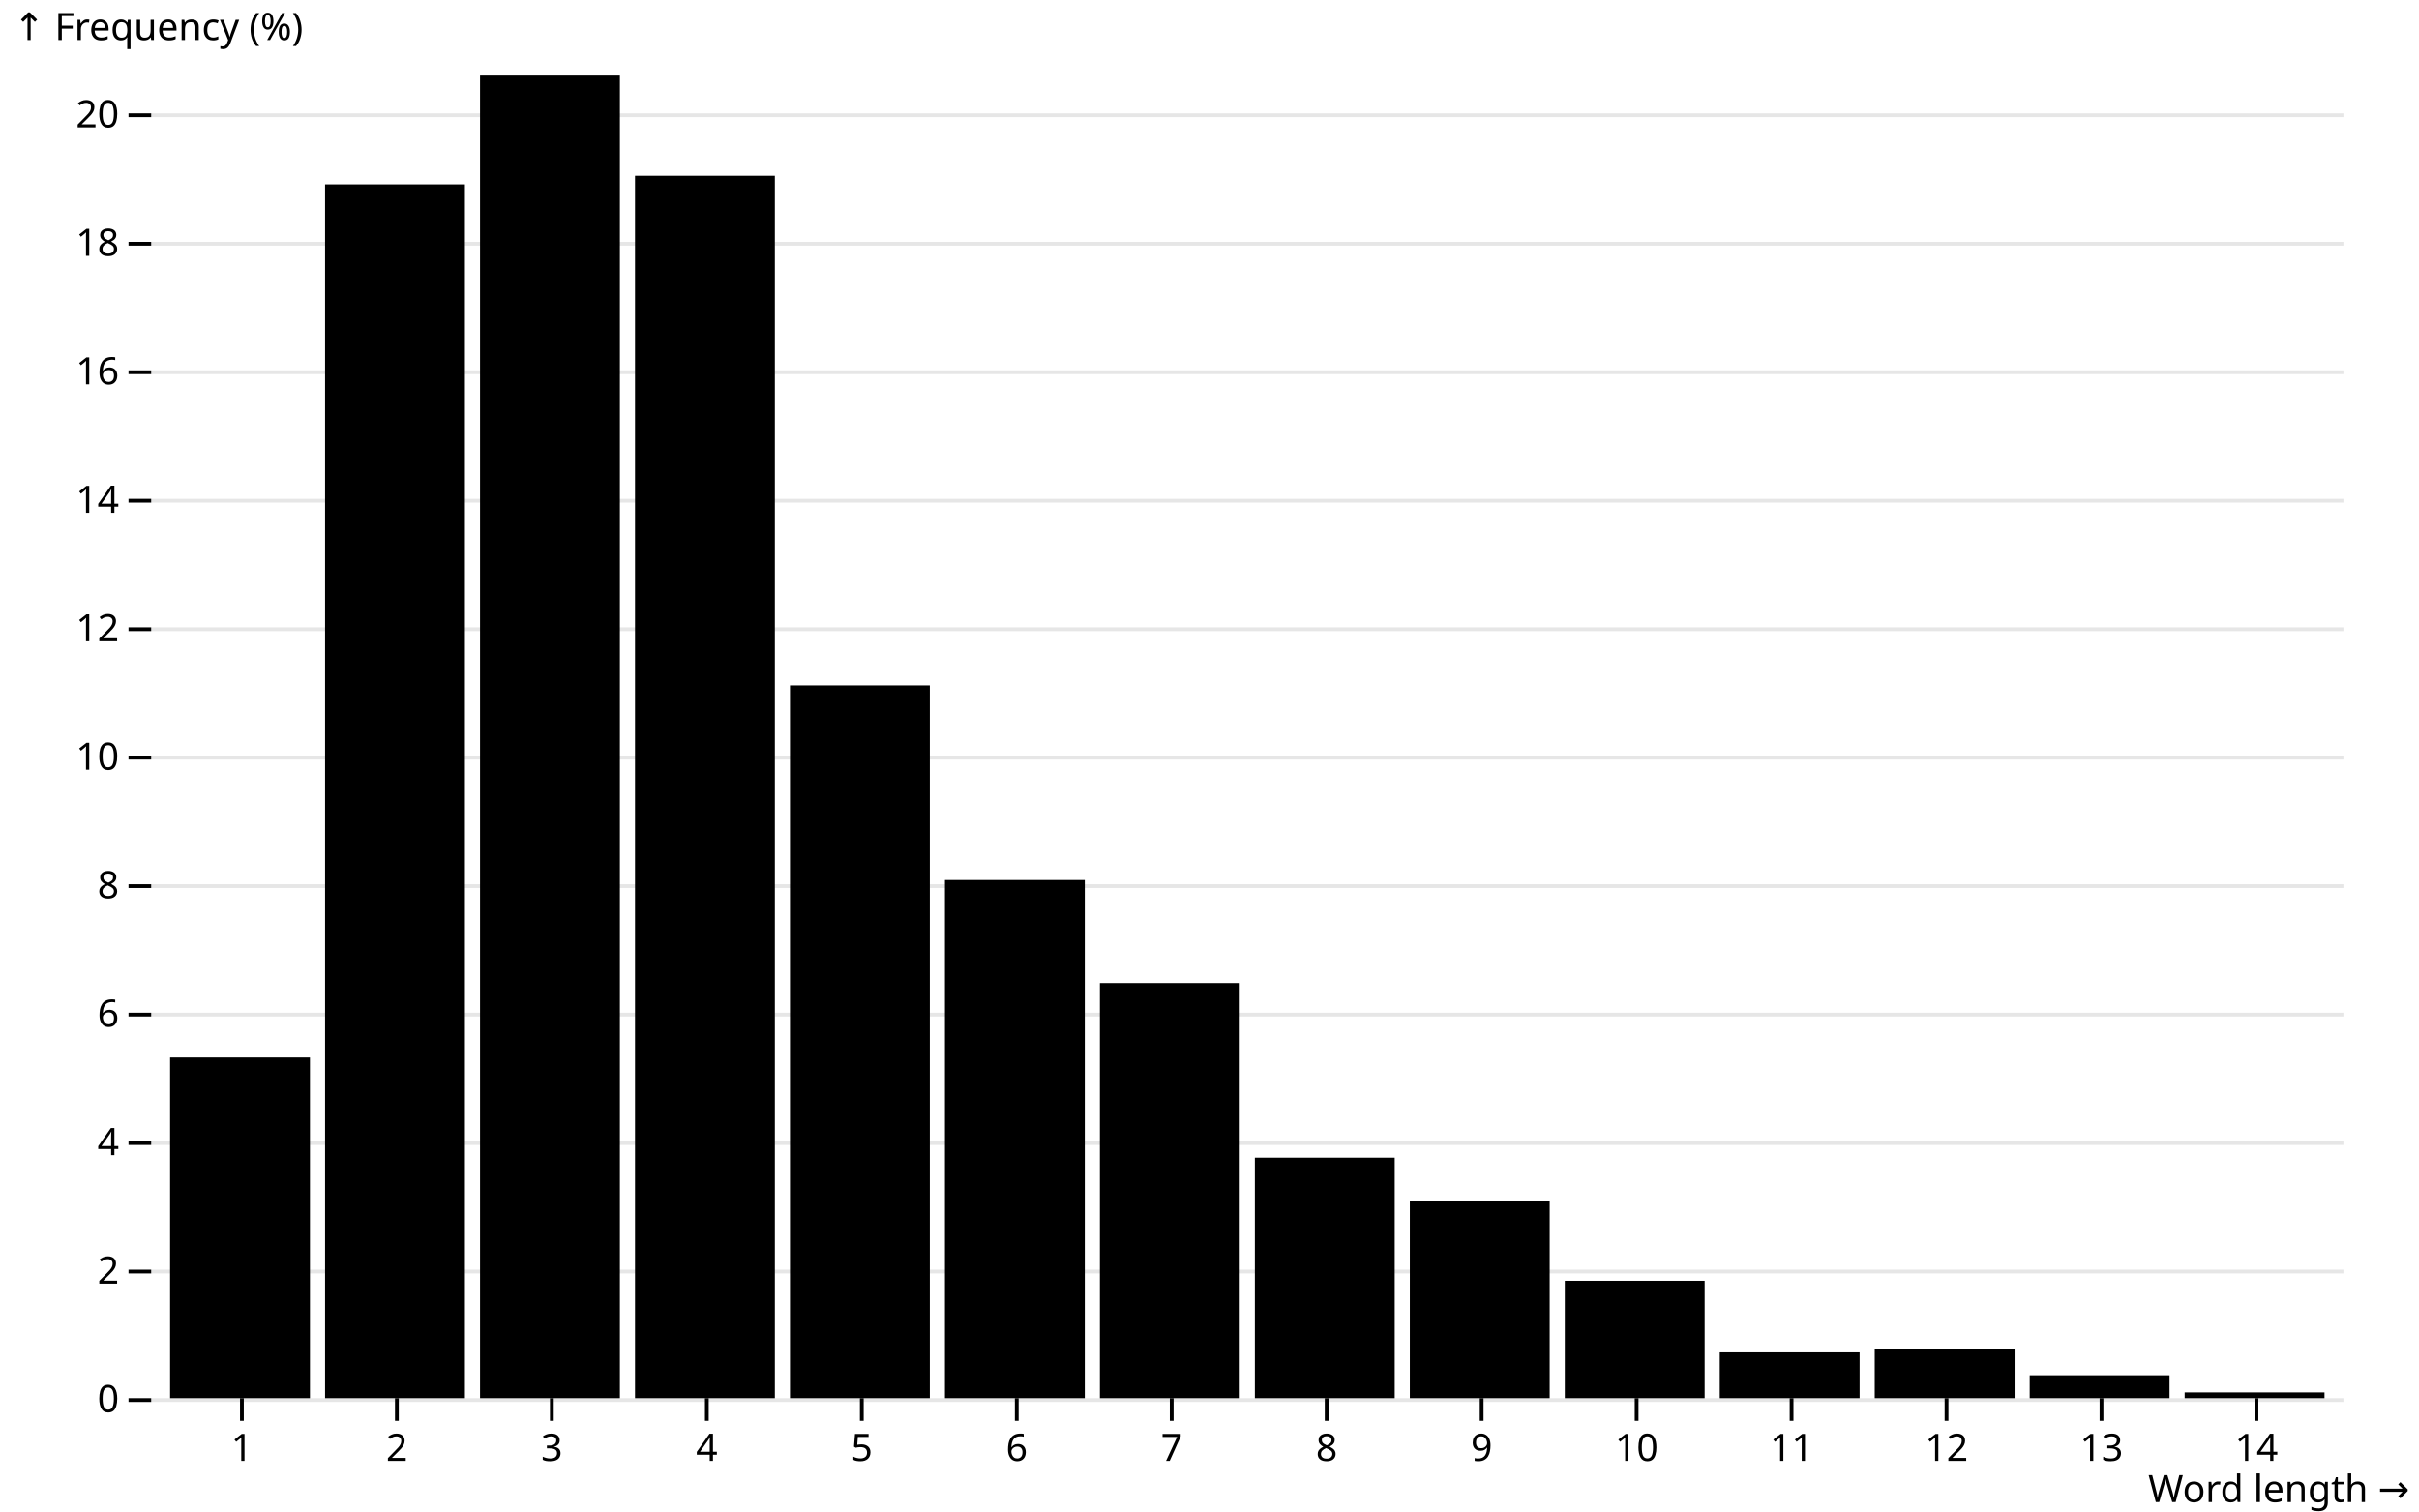
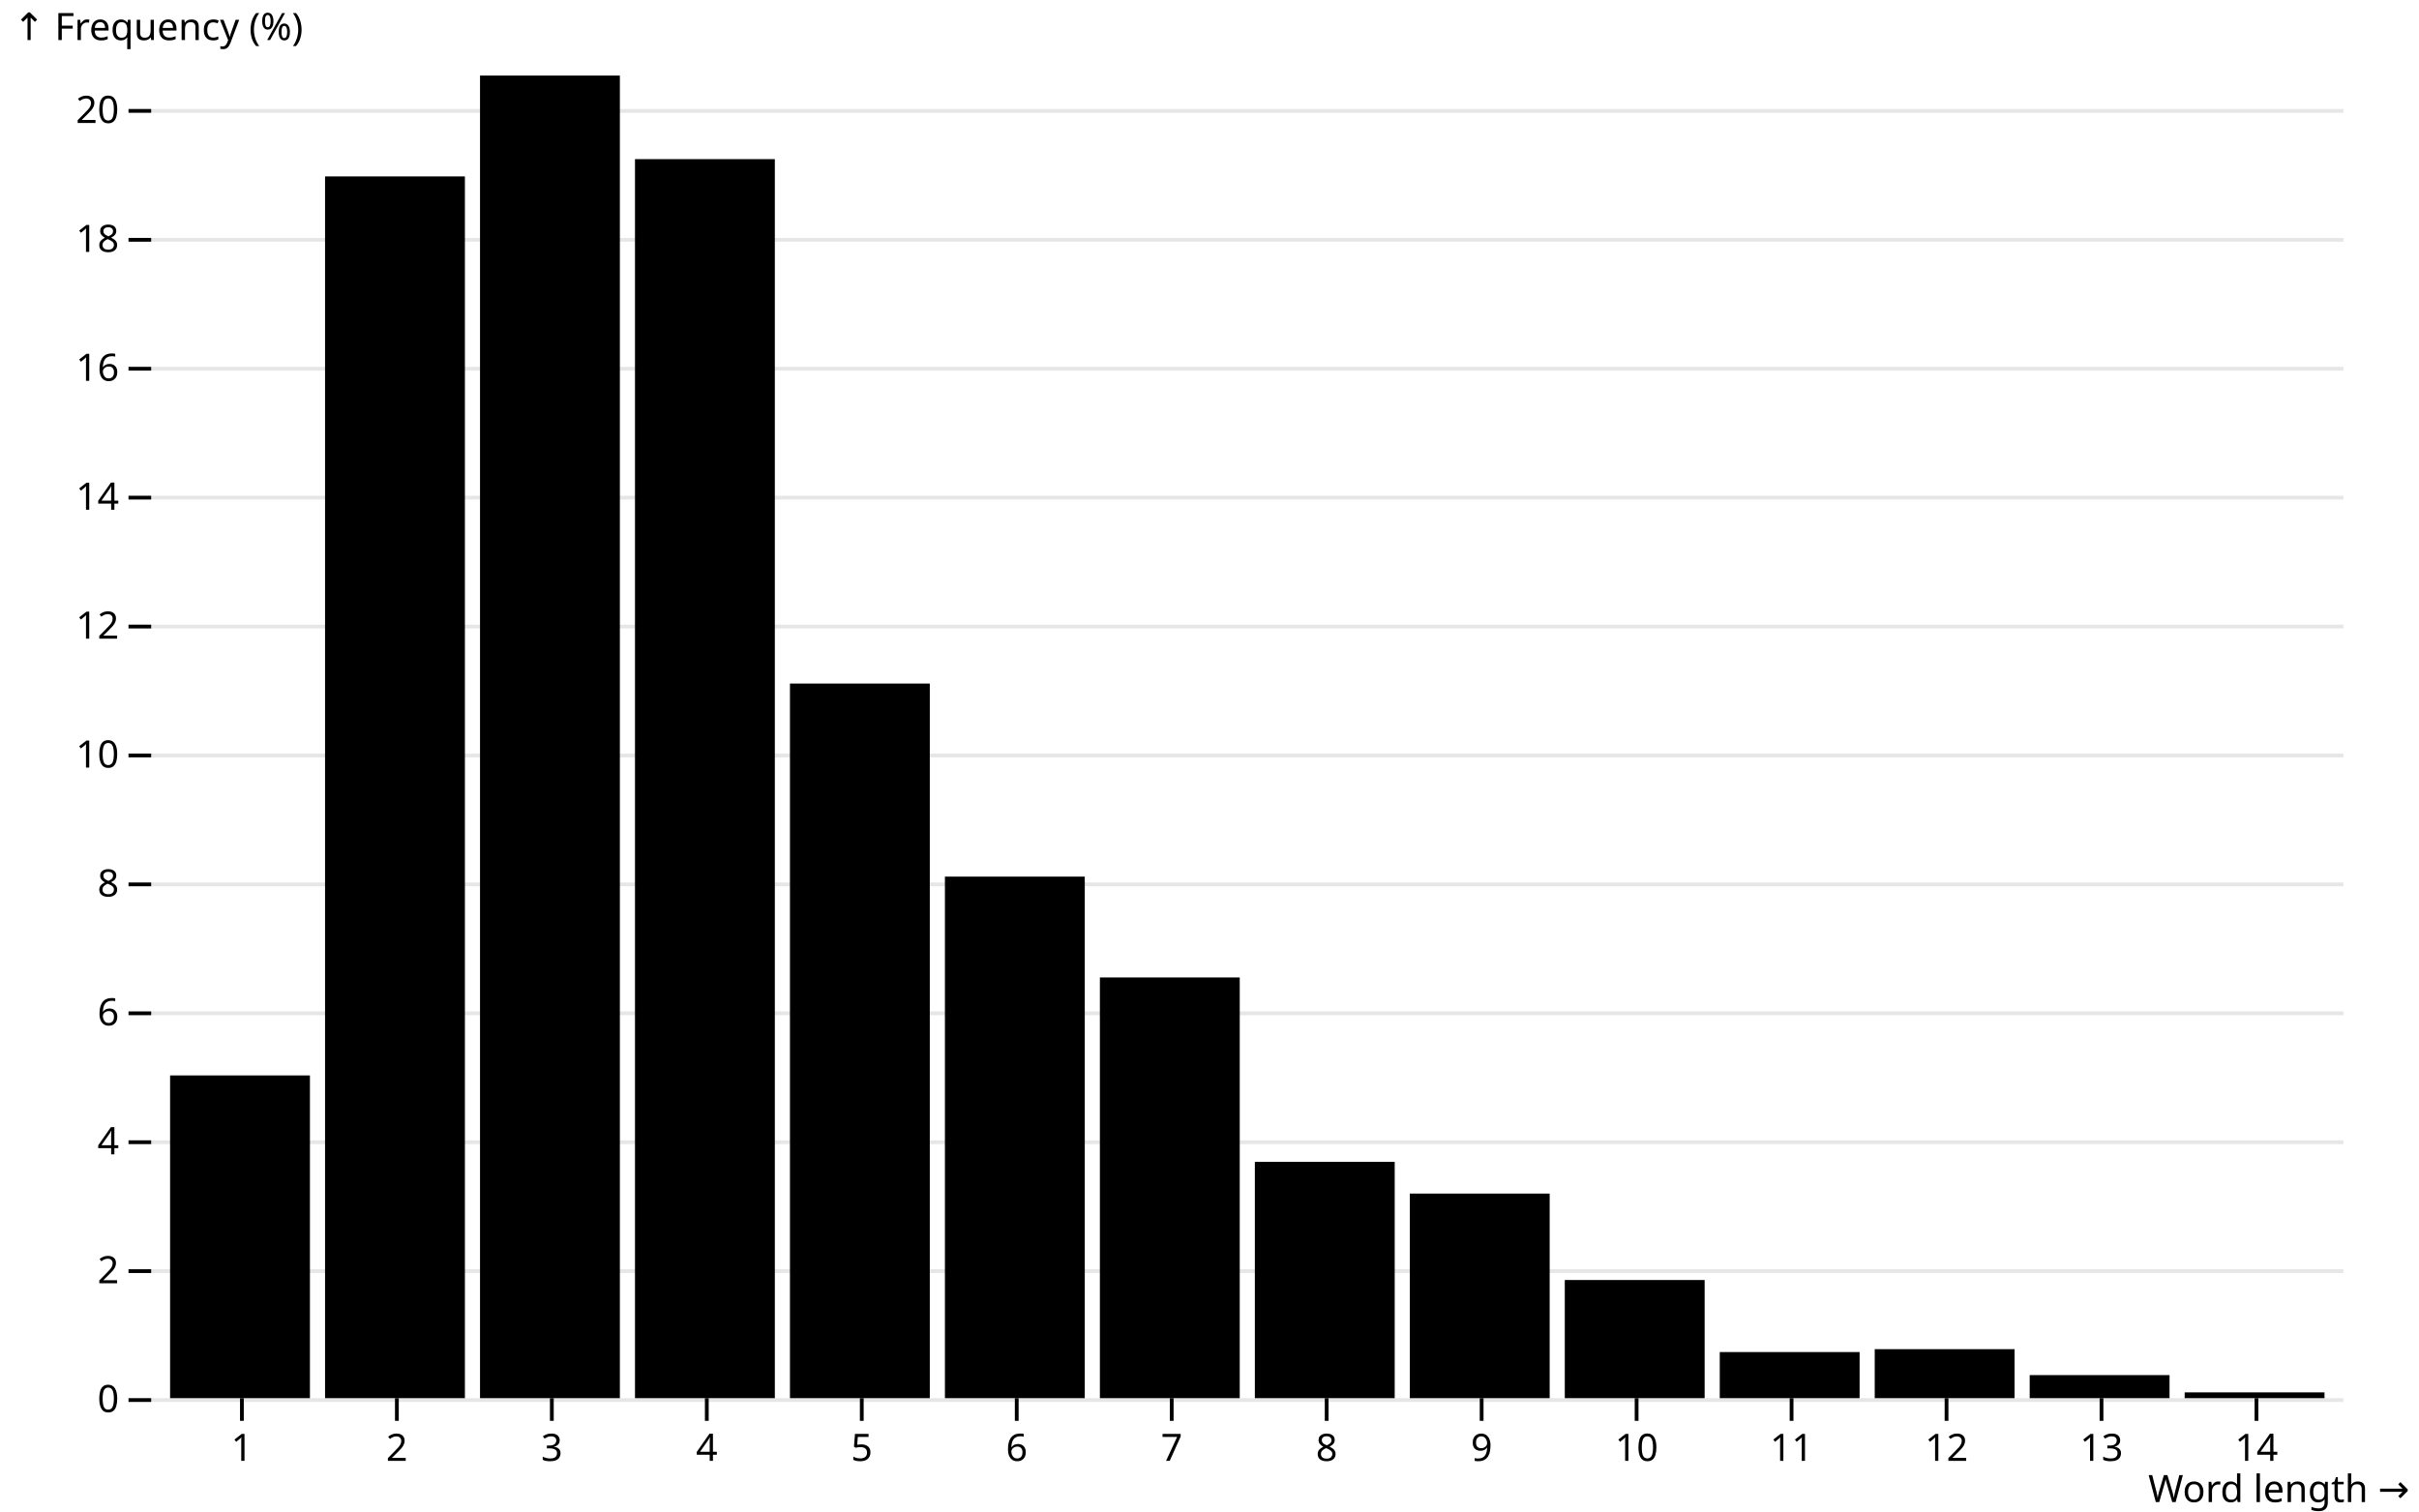
<svg xmlns="http://www.w3.org/2000/svg" class="plot" fill="currentColor" font-family="system-ui, sans-serif" font-size="10" text-anchor="middle" width="640" height="400" viewBox="0 0 640 400">
  <style>
    :where(.plot) {
      --plot-background: white;
      display: block;
      height: auto;
      height: intrinsic;
      max-width: 100%;
    }

    :where(.plot text),
    :where(.plot tspan) {
      white-space: pre;
    }
  </style>
  <g aria-label="y-grid" aria-hidden="true" stroke="currentColor" stroke-opacity="0.1" transform="translate(0,0.5)">
    <line x1="40" x2="620" y1="370" y2="370" />
-     <line x1="40" x2="620" y1="336" y2="336" />
-     <line x1="40" x2="620" y1="302" y2="302" />
-     <line x1="40" x2="620" y1="268" y2="268" />
-     <line x1="40" x2="620" y1="234" y2="234" />
-     <line x1="40" x2="620" y1="200" y2="200" />
-     <line x1="40" x2="620" y1="166" y2="166" />
-     <line x1="40" x2="620" y1="132" y2="132" />
-     <line x1="40" x2="620" y1="98" y2="98" />
-     <line x1="40" x2="620" y1="64" y2="64" />
-     <line x1="40" x2="620" y1="30" y2="30" />
+     <line x1="40" x2="620" y1="335.885" y2="335.885" />
+     <line x1="40" x2="620" y1="301.769" y2="301.769" />
+     <line x1="40" x2="620" y1="267.654" y2="267.654" />
+     <line x1="40" x2="620" y1="233.538" y2="233.538" />
+     <line x1="40" x2="620" y1="199.423" y2="199.423" />
+     <line x1="40" x2="620" y1="165.307" y2="165.307" />
+     <line x1="40" x2="620" y1="131.192" y2="131.192" />
+     <line x1="40" x2="620" y1="97.076" y2="97.076" />
+     <line x1="40" x2="620" y1="62.961" y2="62.961" />
+     <line x1="40" x2="620" y1="28.845" y2="28.845" />
  </g>
  <g aria-label="y-axis tick" aria-hidden="true" fill="none" stroke="currentColor" transform="translate(0,0.5)">
    <path transform="translate(40,370)" d="M0,0L-6,0" />
-     <path transform="translate(40,336)" d="M0,0L-6,0" />
-     <path transform="translate(40,302)" d="M0,0L-6,0" />
-     <path transform="translate(40,268)" d="M0,0L-6,0" />
-     <path transform="translate(40,234)" d="M0,0L-6,0" />
-     <path transform="translate(40,200)" d="M0,0L-6,0" />
-     <path transform="translate(40,166)" d="M0,0L-6,0" />
-     <path transform="translate(40,132)" d="M0,0L-6,0" />
-     <path transform="translate(40,98)" d="M0,0L-6,0" />
-     <path transform="translate(40,64)" d="M0,0L-6,0" />
-     <path transform="translate(40,30)" d="M0,0L-6,0" />
+     <path transform="translate(40,335.885)" d="M0,0L-6,0" />
+     <path transform="translate(40,301.769)" d="M0,0L-6,0" />
+     <path transform="translate(40,267.654)" d="M0,0L-6,0" />
+     <path transform="translate(40,233.538)" d="M0,0L-6,0" />
+     <path transform="translate(40,199.423)" d="M0,0L-6,0" />
+     <path transform="translate(40,165.307)" d="M0,0L-6,0" />
+     <path transform="translate(40,131.192)" d="M0,0L-6,0" />
+     <path transform="translate(40,97.076)" d="M0,0L-6,0" />
+     <path transform="translate(40,62.961)" d="M0,0L-6,0" />
+     <path transform="translate(40,28.845)" d="M0,0L-6,0" />
  </g>
  <g aria-label="y-axis tick label" text-anchor="end" font-variant="tabular-nums" transform="translate(-8.5,0.5)">
    <text transform="translate(40,370)" y="0.32em">0</text>
-     <text transform="translate(40,336)" y="0.32em">2</text>
-     <text transform="translate(40,302)" y="0.32em">4</text>
-     <text transform="translate(40,268)" y="0.32em">6</text>
-     <text transform="translate(40,234)" y="0.32em">8</text>
-     <text transform="translate(40,200)" y="0.32em">10</text>
-     <text transform="translate(40,166)" y="0.32em">12</text>
-     <text transform="translate(40,132)" y="0.32em">14</text>
-     <text transform="translate(40,98)" y="0.32em">16</text>
-     <text transform="translate(40,64)" y="0.32em">18</text>
-     <text transform="translate(40,30)" y="0.32em">20</text>
+     <text transform="translate(40,335.885)" y="0.32em">2</text>
+     <text transform="translate(40,301.769)" y="0.32em">4</text>
+     <text transform="translate(40,267.654)" y="0.32em">6</text>
+     <text transform="translate(40,233.538)" y="0.32em">8</text>
+     <text transform="translate(40,199.423)" y="0.32em">10</text>
+     <text transform="translate(40,165.307)" y="0.32em">12</text>
+     <text transform="translate(40,131.192)" y="0.32em">14</text>
+     <text transform="translate(40,97.076)" y="0.32em">16</text>
+     <text transform="translate(40,62.961)" y="0.32em">18</text>
+     <text transform="translate(40,28.845)" y="0.32em">20</text>
  </g>
  <g aria-label="y-axis label" text-anchor="start" transform="translate(-36.5,-16.5)">
    <text transform="translate(40,20)" y="0.71em">↑ Frequency (%)</text>
  </g>
  <g aria-label="x-axis tick" aria-hidden="true" fill="none" stroke="currentColor" transform="translate(19,0)">
    <path transform="translate(45,370)" d="M0,0L0,6" />
    <path transform="translate(86,370)" d="M0,0L0,6" />
    <path transform="translate(127,370)" d="M0,0L0,6" />
    <path transform="translate(168,370)" d="M0,0L0,6" />
    <path transform="translate(209,370)" d="M0,0L0,6" />
    <path transform="translate(250,370)" d="M0,0L0,6" />
    <path transform="translate(291,370)" d="M0,0L0,6" />
    <path transform="translate(332,370)" d="M0,0L0,6" />
    <path transform="translate(373,370)" d="M0,0L0,6" />
    <path transform="translate(414,370)" d="M0,0L0,6" />
    <path transform="translate(455,370)" d="M0,0L0,6" />
    <path transform="translate(496,370)" d="M0,0L0,6" />
    <path transform="translate(537,370)" d="M0,0L0,6" />
    <path transform="translate(578,370)" d="M0,0L0,6" />
  </g>
  <g aria-label="x-axis tick label" transform="translate(19,9.5)">
    <text transform="translate(45,370)" y="0.71em">1</text>
    <text transform="translate(86,370)" y="0.71em">2</text>
    <text transform="translate(127,370)" y="0.71em">3</text>
    <text transform="translate(168,370)" y="0.71em">4</text>
    <text transform="translate(209,370)" y="0.71em">5</text>
    <text transform="translate(250,370)" y="0.71em">6</text>
    <text transform="translate(291,370)" y="0.71em">7</text>
    <text transform="translate(332,370)" y="0.71em">8</text>
    <text transform="translate(373,370)" y="0.71em">9</text>
    <text transform="translate(414,370)" y="0.71em">10</text>
    <text transform="translate(455,370)" y="0.71em">11</text>
    <text transform="translate(496,370)" y="0.71em">12</text>
    <text transform="translate(537,370)" y="0.71em">13</text>
    <text transform="translate(578,370)" y="0.71em">14</text>
  </g>
  <g aria-label="x-axis label" text-anchor="end" transform="translate(17.5,27.5)">
    <text transform="translate(620,370)">Word length →</text>
  </g>
  <g aria-label="bar">
-     <rect x="168" y="46.515" width="37" height="323.485" />
-     <rect x="86" y="48.788" width="37" height="321.212" />
-     <rect x="291" y="260.152" width="37" height="109.848" />
-     <rect x="209" y="181.364" width="37" height="188.636" />
+     <rect x="168" y="42.113" width="37" height="327.887" />
+     <rect x="86" y="46.688" width="37" height="323.312" />
+     <rect x="291" y="258.671" width="37" height="111.329" />
+     <rect x="209" y="180.893" width="37" height="189.107" />
    <rect x="127" y="20" width="37" height="350" />
-     <rect x="373" y="317.727" width="37" height="52.273" />
-     <rect x="250" y="232.879" width="37" height="137.121" />
-     <rect x="414" y="338.939" width="37" height="31.061" />
-     <rect x="332" y="306.364" width="37" height="63.636" />
-     <rect x="45" y="279.848" width="37" height="90.152" />
-     <rect x="455" y="357.879" width="37" height="12.121" />
-     <rect x="537" y="363.939" width="37" height="6.061" />
-     <rect x="496" y="357.121" width="37" height="12.879" />
-     <rect x="578" y="368.485" width="37" height="1.515" />
+     <rect x="373" y="315.861" width="37" height="54.139" />
+     <rect x="250" y="231.983" width="37" height="138.017" />
+     <rect x="414" y="338.736" width="37" height="31.264" />
+     <rect x="332" y="307.473" width="37" height="62.527" />
+     <rect x="45" y="284.597" width="37" height="85.403" />
+     <rect x="455" y="357.8" width="37" height="12.2" />
+     <rect x="537" y="363.9" width="37" height="6.1" />
+     <rect x="496" y="357.037" width="37" height="12.963" />
+     <rect x="578" y="368.475" width="37" height="1.525" />
  </g>
</svg>
